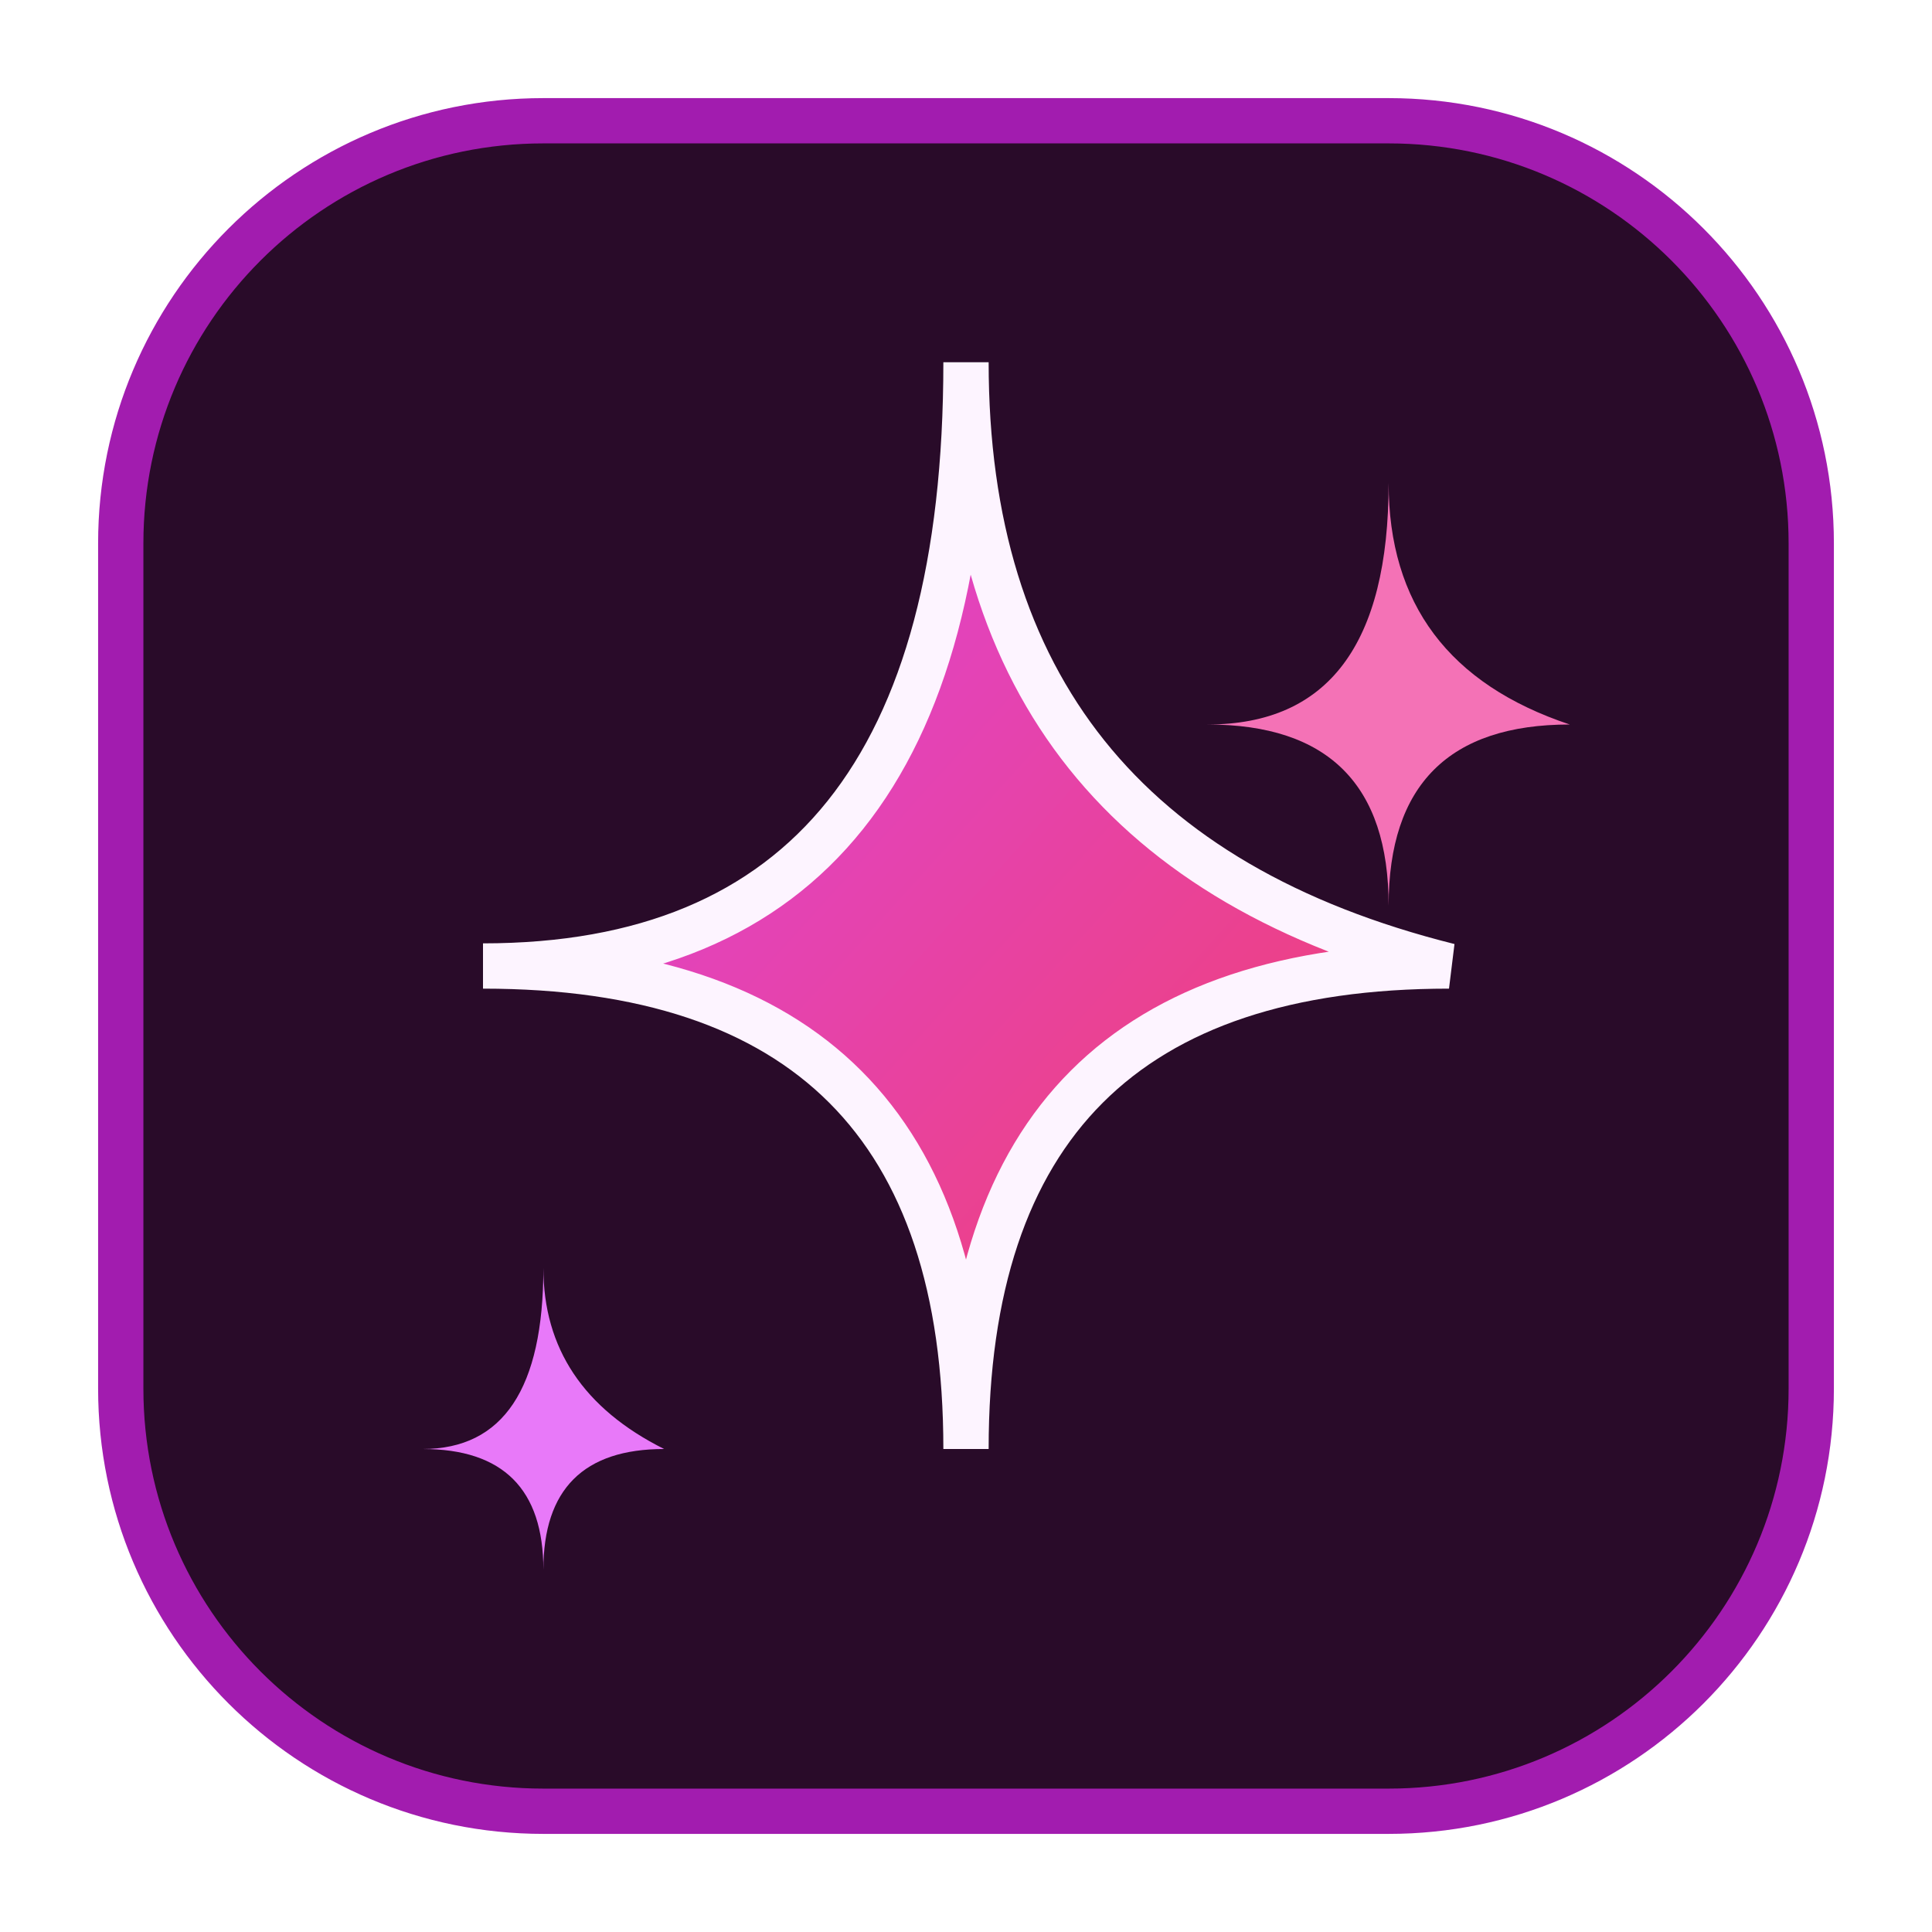
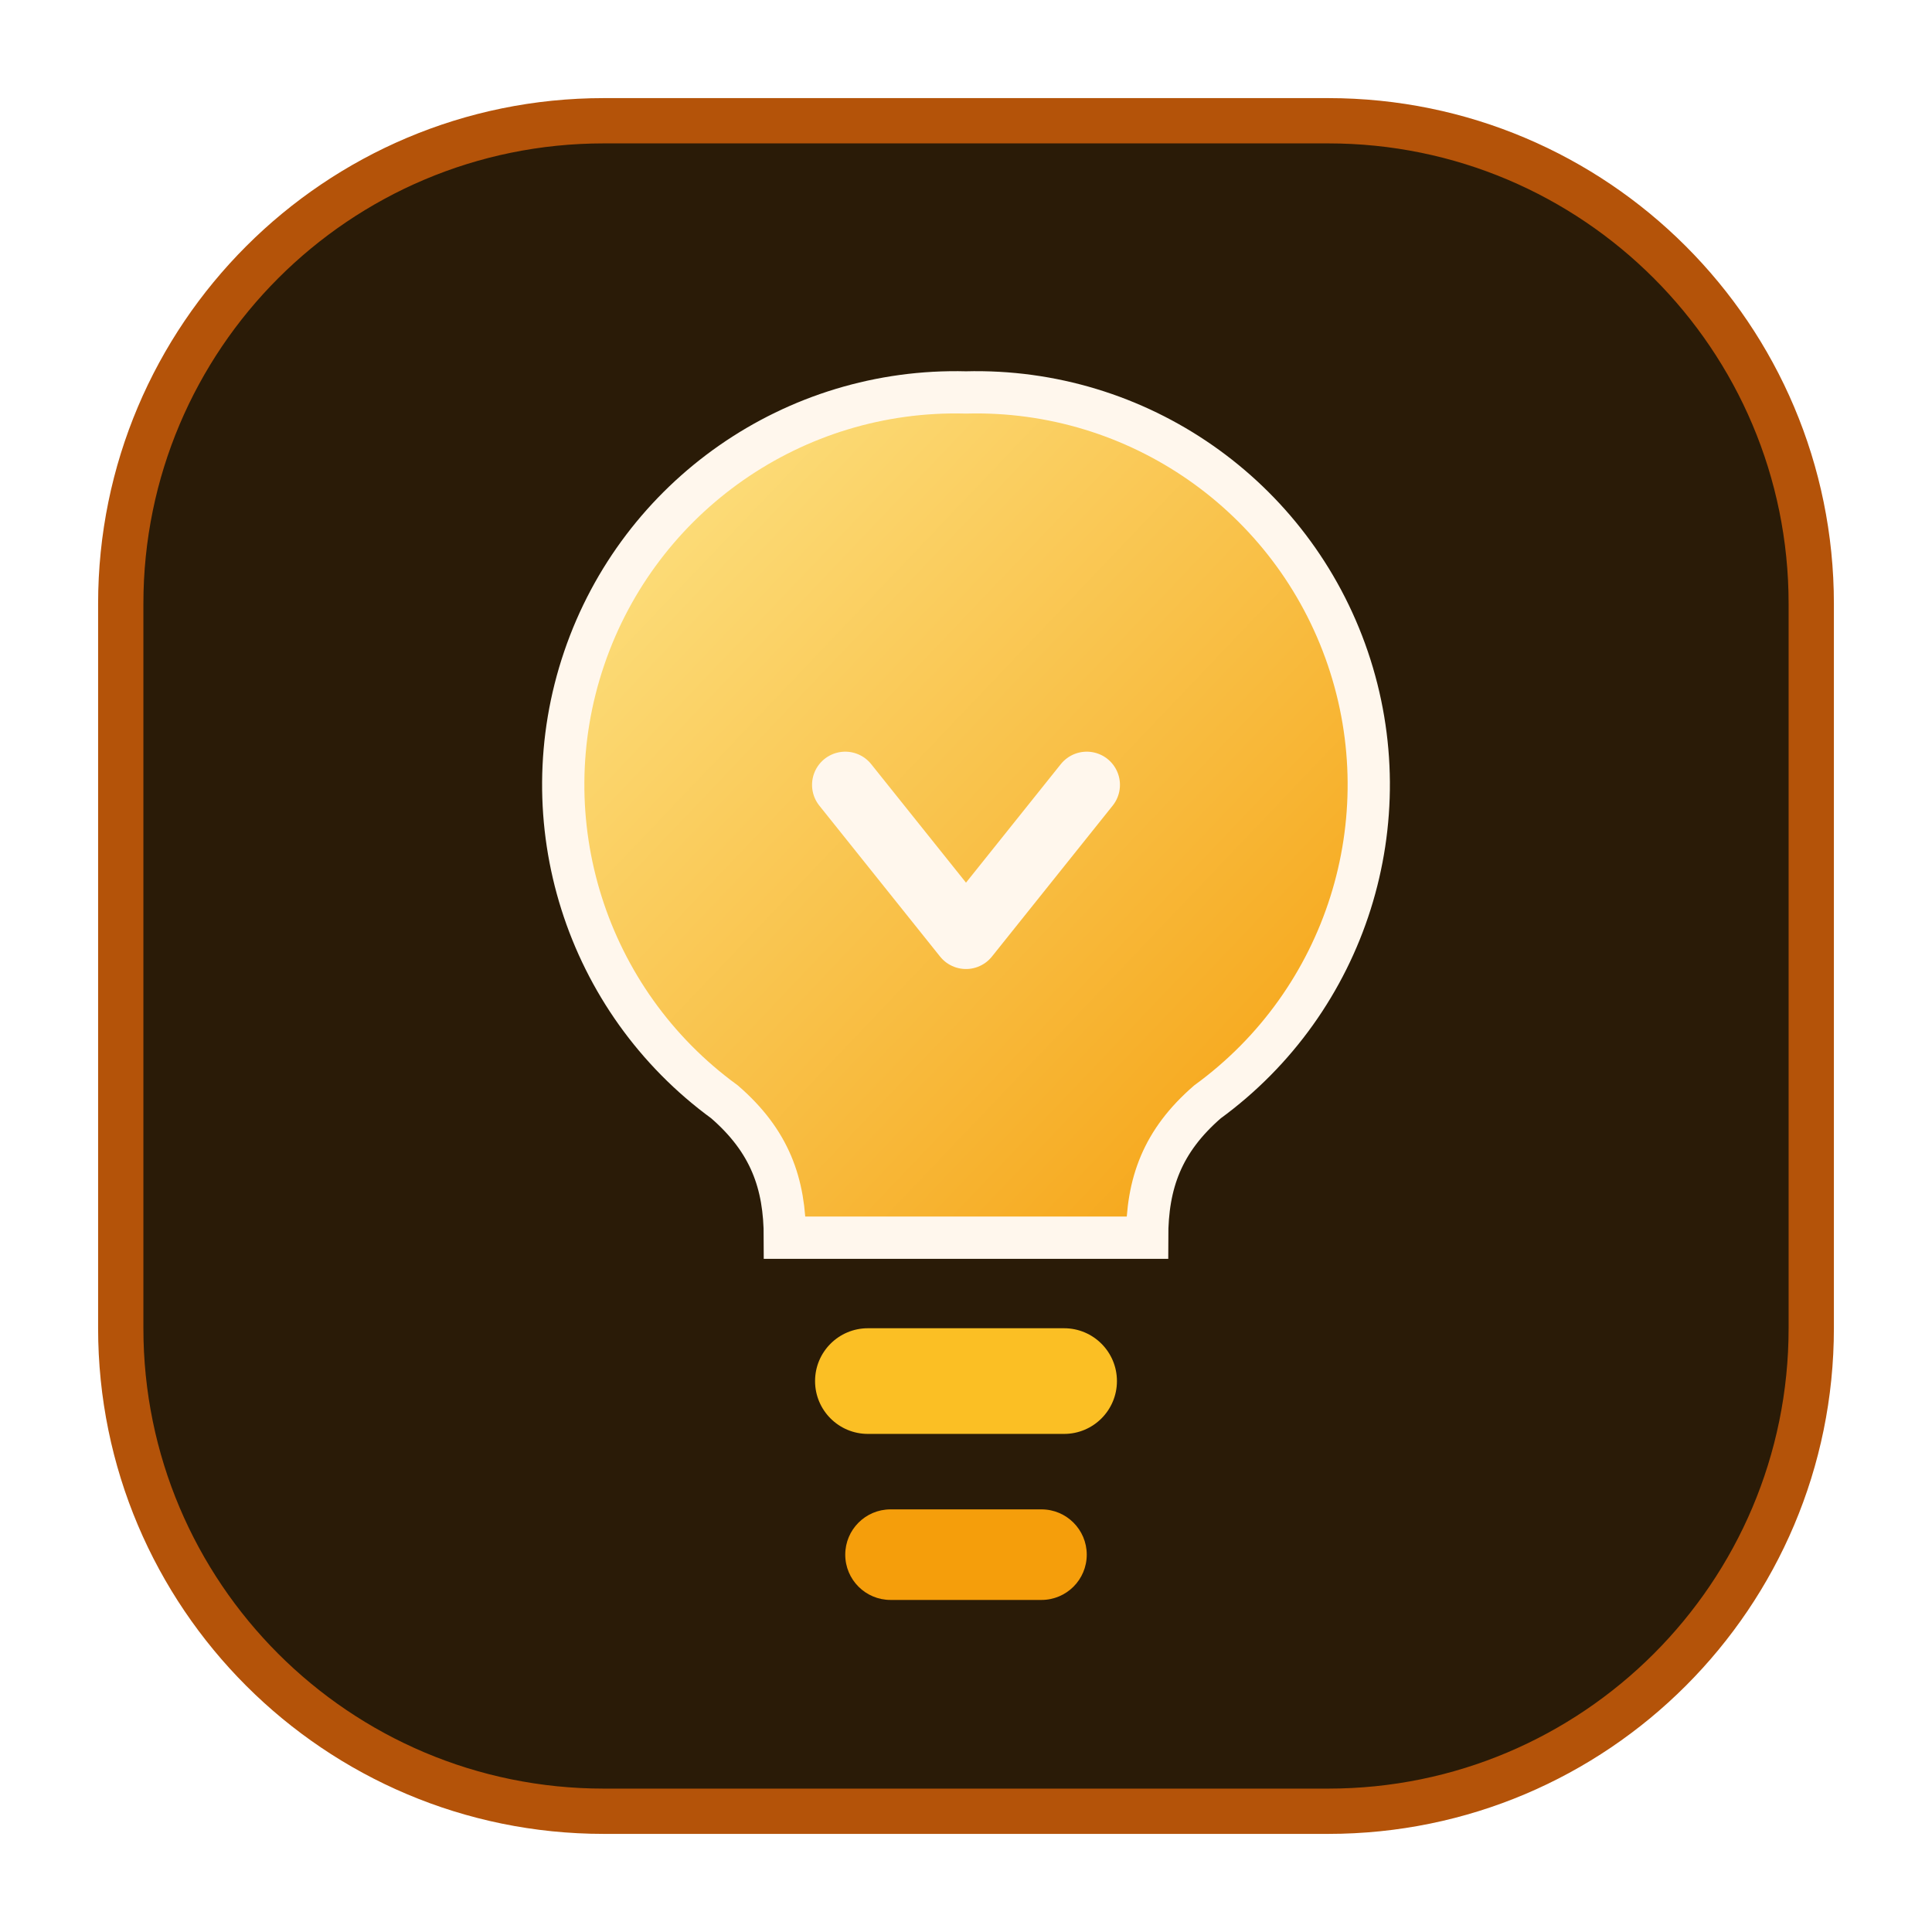
<svg xmlns="http://www.w3.org/2000/svg" viewBox="0 0 64 64" width="64" height="64">
  <defs>
-     <linearGradient id="aiGrad" x1="0%" y1="0%" x2="100%" y2="100%">
-       <stop offset="0%" stop-color="#d946ef" />
-       <stop offset="100%" stop-color="#f43f5e" />
+     <linearGradient id="bulbGrad" x1="0%" y1="0%" x2="100%" y2="100%">
+       <stop offset="0%" stop-color="#fde68a" />
+       <stop offset="100%" stop-color="#f59e0b" />
    </linearGradient>
  </defs>
-   <rect x="4" y="4" width="56" height="56" rx="14" fill="#290b29" stroke="#a21caf" stroke-width="1.5" />
-   <path d="M 32 12 Q 32 28 48 32 Q 32 32 32 48 Q 32 32 16 32 Q 32 32 32 12 Z" fill="url(#aiGrad)" stroke="#fdf4ff" stroke-width="1.5" />
-   <path d="M 46 16 Q 46 22 52 24 Q 46 24 46 30 Q 46 24 40 24 Q 46 24 46 16 Z" fill="#f472b6" />
-   <path d="M 18 42 Q 18 46 22 48 Q 18 48 18 52 Q 18 48 14 48 Q 18 48 18 42 Z" fill="#e879f9" />
+   <rect x="4" y="4" width="56" height="56" rx="16" fill="#2a1b07" stroke="#b45309" stroke-width="1.5" />
+   <path d="M 32 13 A 13 13 0 0 0 24 36.5 C 25.5 37.8 26 39.2 26 41 H 38 C 38 39.2 38.5 37.8 40 36.5 A 13 13 0 0 0 32 13 Z" fill="url(#bulbGrad)" stroke="#fff7ed" stroke-width="1.4" />
+   <path d="M 28 26 L 32 31 L 36 26" fill="none" stroke="#fff7ed" stroke-width="2.2" stroke-linecap="round" stroke-linejoin="round" />
+   <rect x="27" y="44" width="10" height="3.5" rx="1.75" fill="#fbbf24" />
+   <rect x="28" y="50" width="8" height="3" rx="1.5" fill="#f59e0b" />
</svg>
